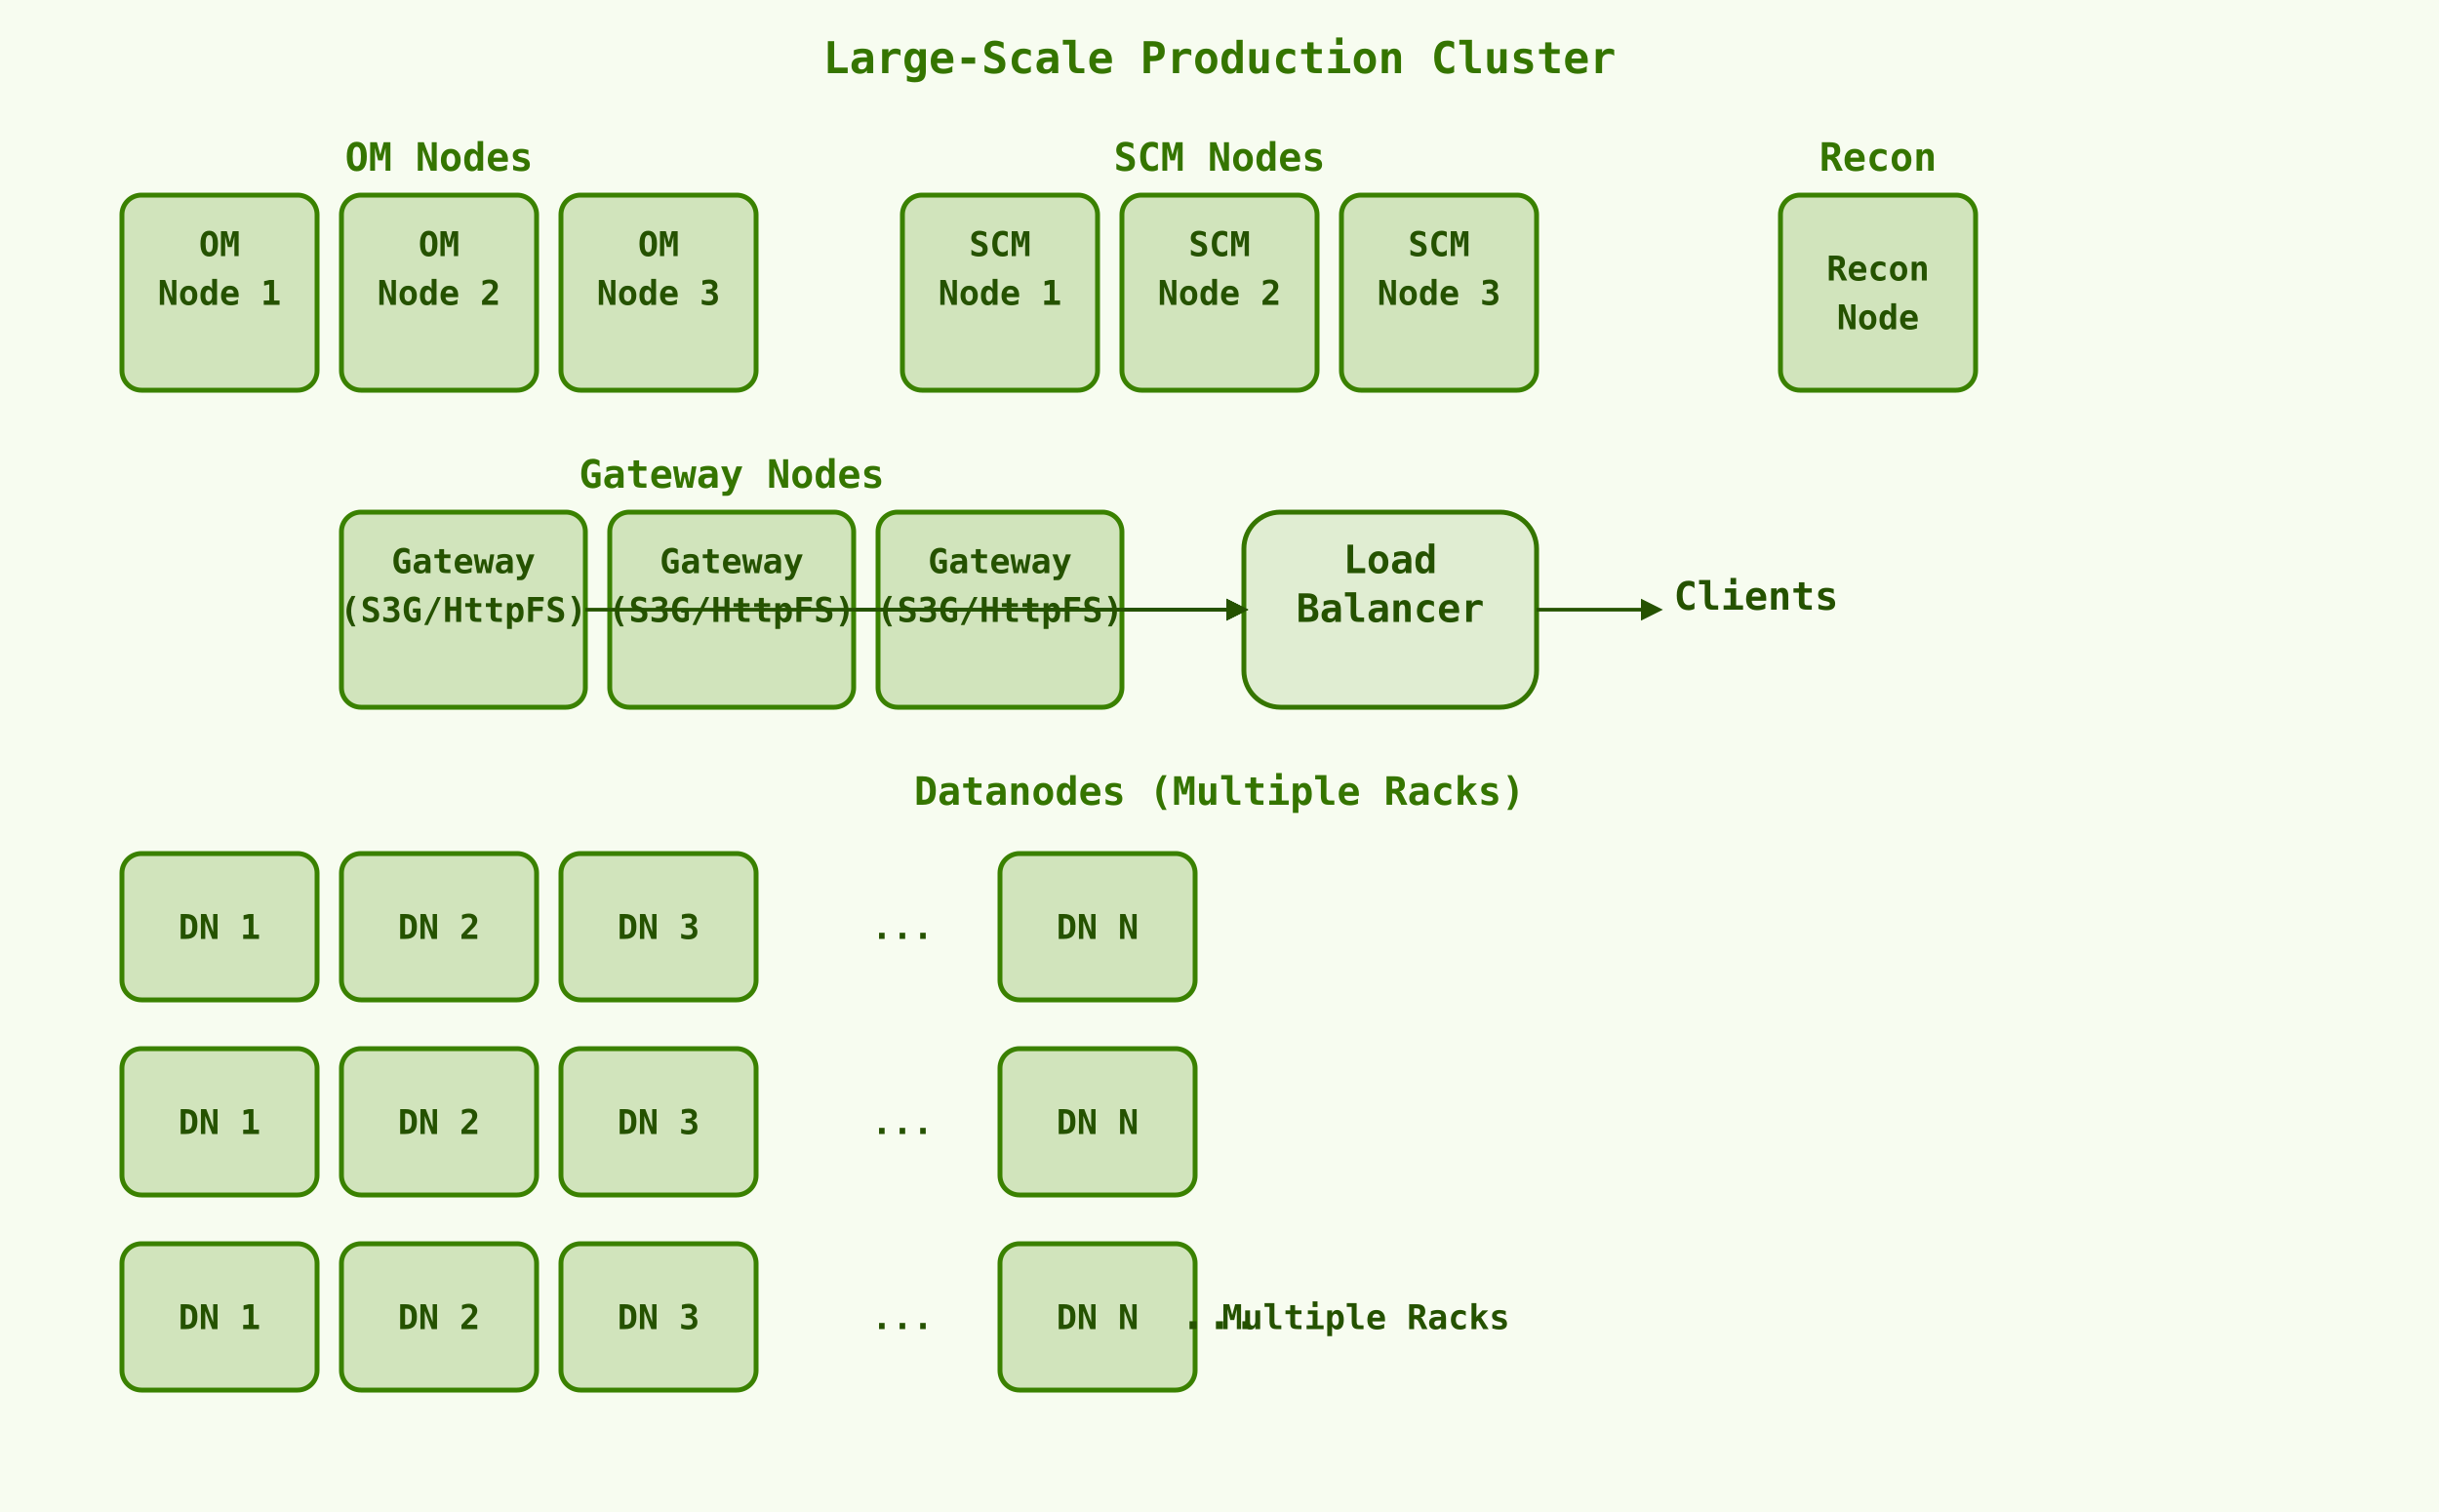
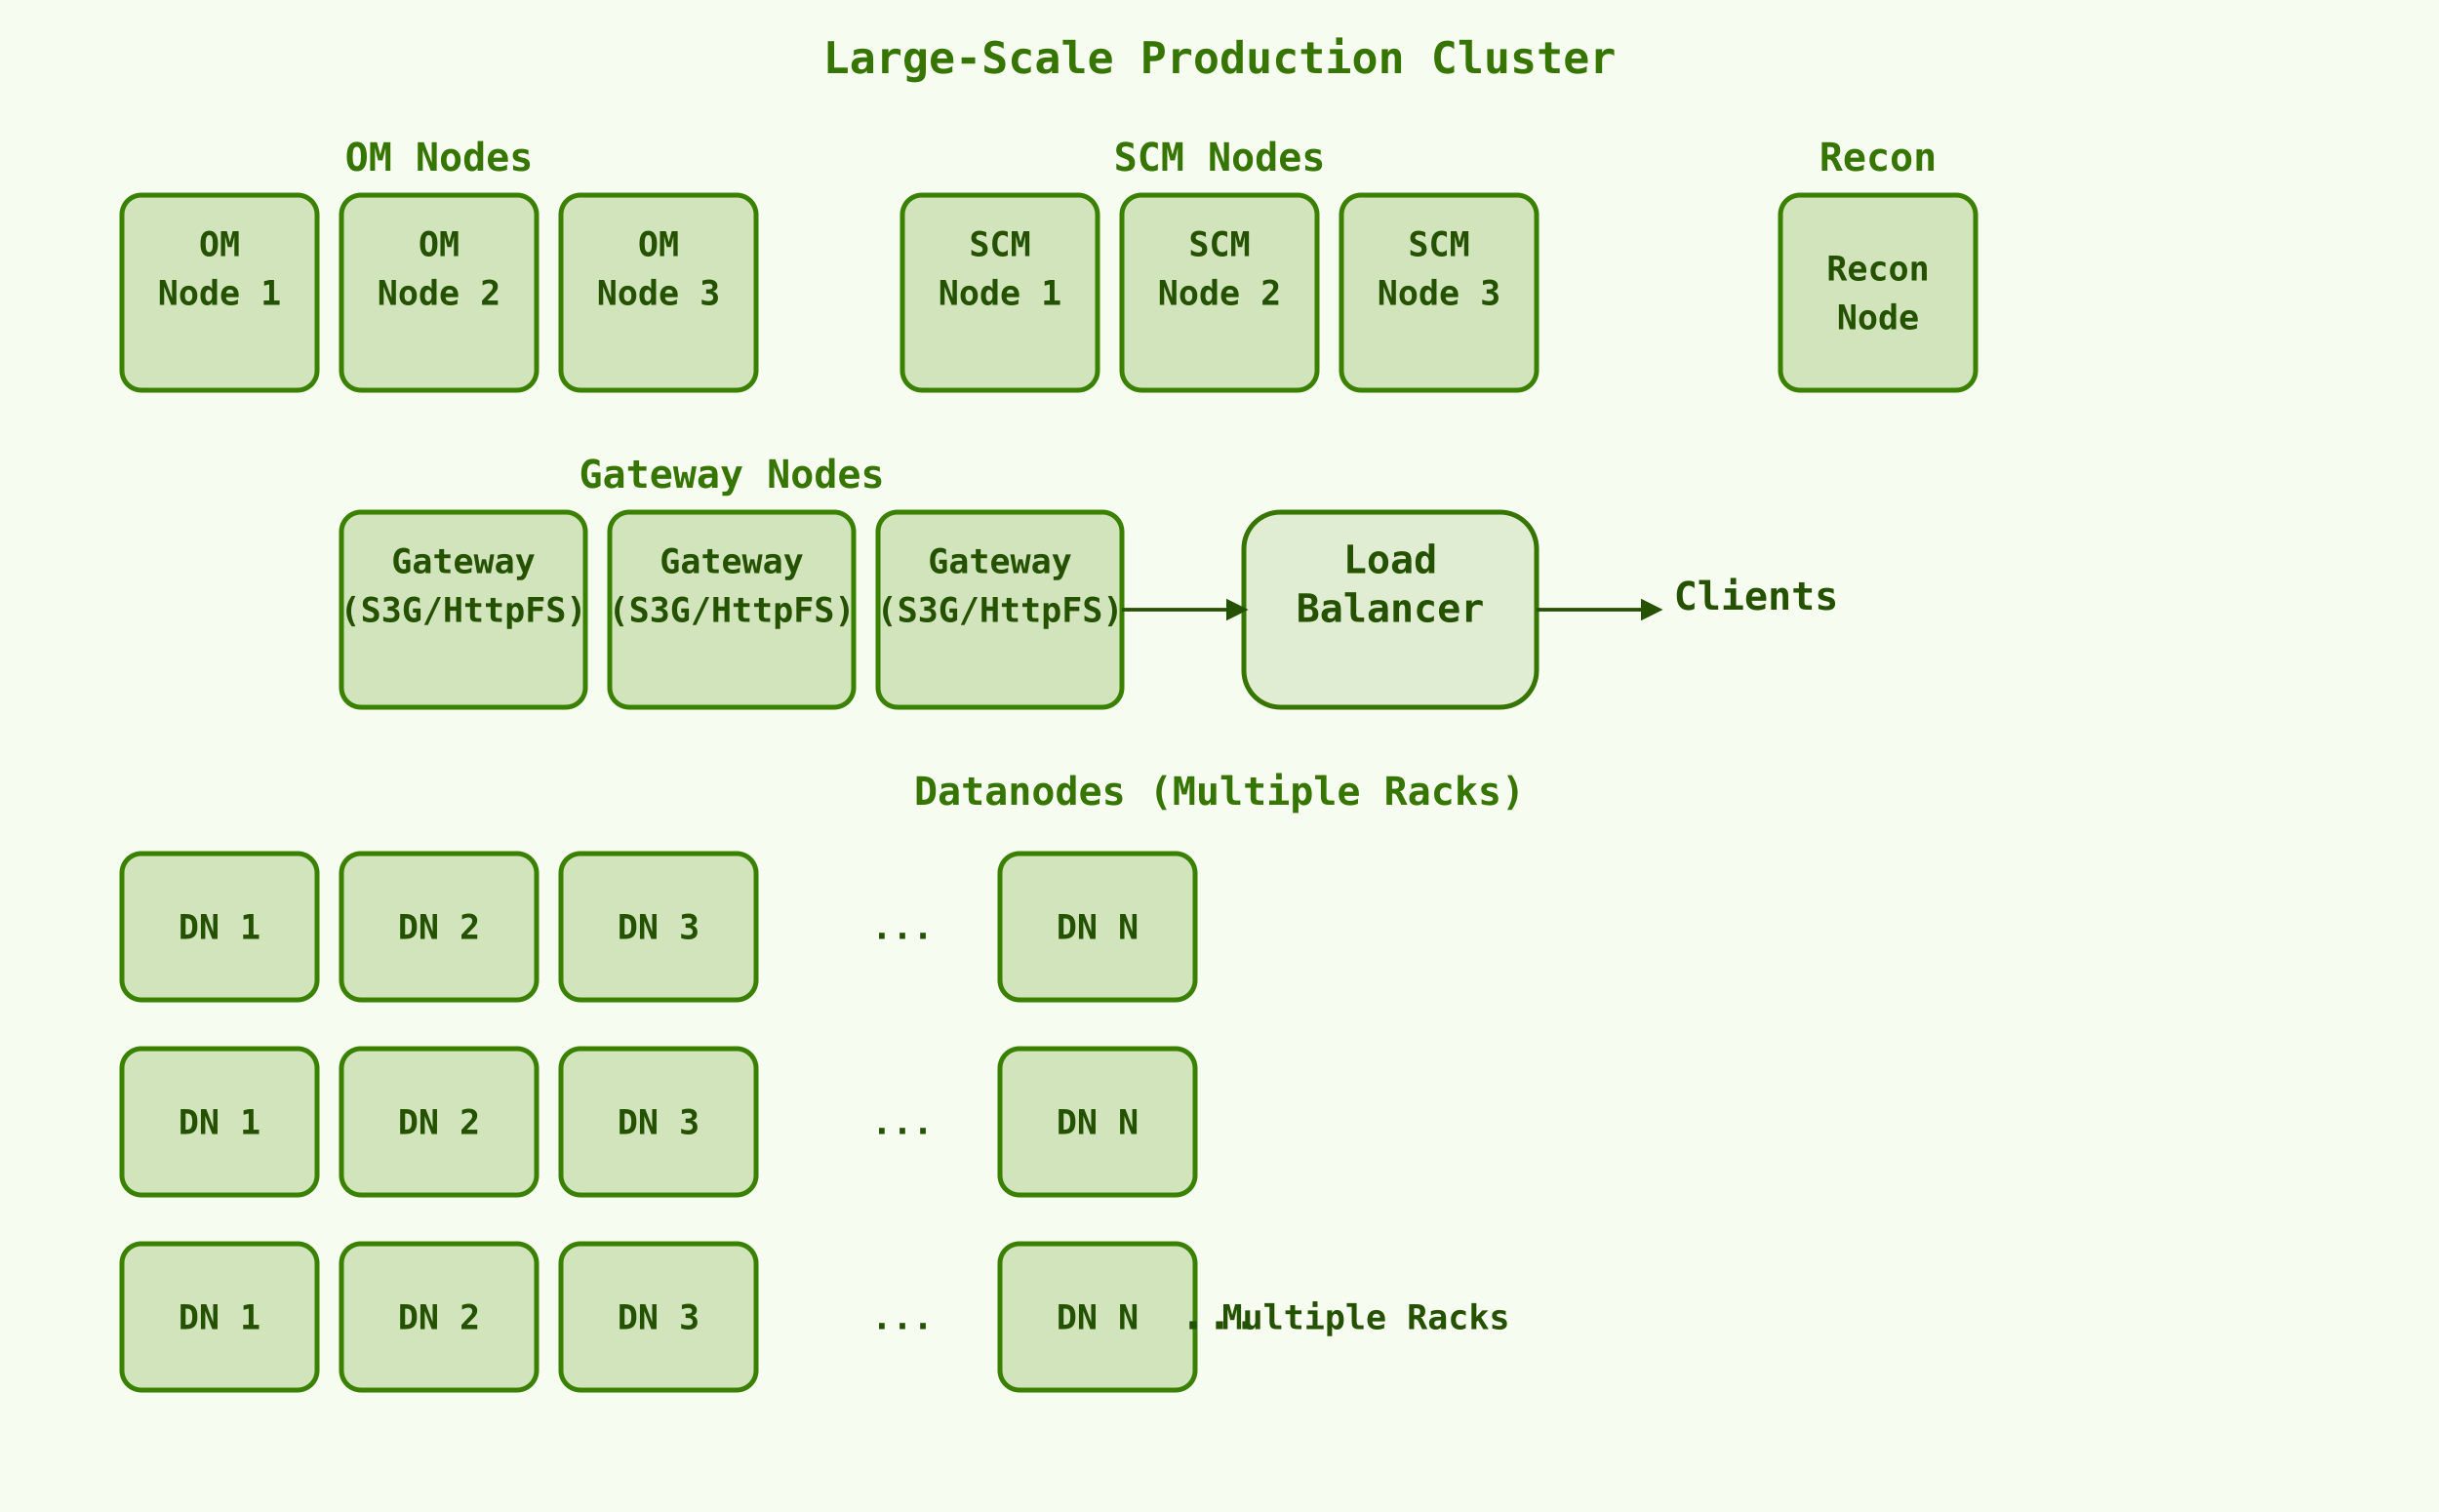
<svg xmlns="http://www.w3.org/2000/svg" width="1000" height="620" font-family="JetBrains Mono, monospace" font-size="12">
  <rect width="1000" height="620" fill="#f7fcf0" />
  <text x="500" y="30" font-family="JetBrains Mono, monospace" font-size="18" text-anchor="middle" fill="#357500" font-weight="bold">Large-Scale Production Cluster</text>
  <style>
        .server-box { fill: #d1e4bc; stroke: #3a8100; stroke-width: 2; rx: 8; ry: 8; }
        .lb-box { fill: #e0edd2; stroke: #357500; stroke-width: 2; rx: 15; ry: 15; }
        .service-box-om { fill: #4c8c2b; stroke: #306900; stroke-width: 2; rx: 4; ry: 4; }
        .service-box-scm { fill: #3a7a1a; stroke: #306900; stroke-width: 2; rx: 4; ry: 4; }
        .service-box-recon { fill: #5fa638; stroke: #3a8100; stroke-width: 2; rx: 4; ry: 4; }
        .service-box-s3g { fill: #96d26e; stroke: #3a8100; stroke-width: 2; rx: 4; ry: 4; }
        .service-box-dn { fill: #5fa638; stroke: #3a8100; stroke-width: 2; rx: 4; ry: 4; }
        .text-label { fill: #255200; text-anchor: middle; font-weight: bold; }
        .service-text { fill: #ffffff; text-anchor: middle; font-weight: bold; }
        .section-label { fill: #357500; text-anchor: middle; font-weight: bold; font-size: 16px; }
        .arrow-line { stroke: #255200; stroke-width: 1.5; marker-end: url(#arrow); }
    </style>
  <defs>
    <marker id="arrow" viewBox="0 0 10 10" refX="8" refY="5" markerWidth="6" markerHeight="6" orient="auto-start-reverse">
      <path d="M 0 0 L 10 5 L 0 10 z" fill="#255200" />
    </marker>
  </defs>
  <text x="180" y="70" class="section-label">OM Nodes</text>
  <rect x="50" y="80" width="80" height="80" class="server-box" />
  <text x="90" y="105" font-size="14" class="text-label">OM</text>
  <text x="90" y="125" font-size="14" class="text-label">Node 1</text>
  <rect x="140" y="80" width="80" height="80" class="server-box" />
  <text x="180" y="105" font-size="14" class="text-label">OM</text>
  <text x="180" y="125" font-size="14" class="text-label">Node 2</text>
  <rect x="230" y="80" width="80" height="80" class="server-box" />
  <text x="270" y="105" font-size="14" class="text-label">OM</text>
  <text x="270" y="125" font-size="14" class="text-label">Node 3</text>
  <text x="500" y="70" class="section-label">SCM Nodes</text>
  <rect x="370" y="80" width="80" height="80" class="server-box" />
  <text x="410" y="105" font-size="14" class="text-label">SCM</text>
  <text x="410" y="125" font-size="14" class="text-label">Node 1</text>
  <rect x="460" y="80" width="80" height="80" class="server-box" />
  <text x="500" y="105" font-size="14" class="text-label">SCM</text>
  <text x="500" y="125" font-size="14" class="text-label">Node 2</text>
  <rect x="550" y="80" width="80" height="80" class="server-box" />
  <text x="590" y="105" font-size="14" class="text-label">SCM</text>
  <text x="590" y="125" font-size="14" class="text-label">Node 3</text>
  <text x="770" y="70" class="section-label">Recon</text>
  <rect x="730" y="80" width="80" height="80" class="server-box" />
  <text x="770" y="115" font-size="14" class="text-label">Recon</text>
  <text x="770" y="135" font-size="14" class="text-label">Node</text>
  <text x="300" y="200" class="section-label">Gateway Nodes</text>
  <rect x="140" y="210" width="100" height="80" class="server-box" />
  <text x="190" y="235" font-size="14" class="text-label">Gateway</text>
  <text x="190" y="255" font-size="14" class="text-label">(S3G/HttpFS)</text>
  <rect x="250" y="210" width="100" height="80" class="server-box" />
  <text x="300" y="235" font-size="14" class="text-label">Gateway</text>
  <text x="300" y="255" font-size="14" class="text-label">(S3G/HttpFS)</text>
  <rect x="360" y="210" width="100" height="80" class="server-box" />
  <text x="410" y="235" font-size="14" class="text-label">Gateway</text>
  <text x="410" y="255" font-size="14" class="text-label">(S3G/HttpFS)</text>
  <rect x="510" y="210" width="120" height="80" class="lb-box" />
  <text x="570" y="235" font-size="16" class="text-label">Load</text>
  <text x="570" y="255" font-size="16" class="text-label">Balancer</text>
  <text x="720" y="250" font-size="16" class="text-label">Clients</text>
  <text x="500" y="330" class="section-label">Datanodes (Multiple Racks)</text>
  <rect x="50" y="350" width="80" height="60" class="server-box" />
  <text x="90" y="385" font-size="14" class="text-label">DN 1</text>
  <rect x="140" y="350" width="80" height="60" class="server-box" />
  <text x="180" y="385" font-size="14" class="text-label">DN 2</text>
  <rect x="230" y="350" width="80" height="60" class="server-box" />
  <text x="270" y="385" font-size="14" class="text-label">DN 3</text>
  <text x="370" y="385" font-size="14" class="text-label">...</text>
  <rect x="410" y="350" width="80" height="60" class="server-box" />
  <text x="450" y="385" font-size="14" class="text-label">DN N</text>
  <rect x="50" y="430" width="80" height="60" class="server-box" />
  <text x="90" y="465" font-size="14" class="text-label">DN 1</text>
  <rect x="140" y="430" width="80" height="60" class="server-box" />
  <text x="180" y="465" font-size="14" class="text-label">DN 2</text>
  <rect x="230" y="430" width="80" height="60" class="server-box" />
  <text x="270" y="465" font-size="14" class="text-label">DN 3</text>
  <text x="370" y="465" font-size="14" class="text-label">...</text>
  <rect x="410" y="430" width="80" height="60" class="server-box" />
  <text x="450" y="465" font-size="14" class="text-label">DN N</text>
  <rect x="50" y="510" width="80" height="60" class="server-box" />
  <text x="90" y="545" font-size="14" class="text-label">DN 1</text>
  <rect x="140" y="510" width="80" height="60" class="server-box" />
  <text x="180" y="545" font-size="14" class="text-label">DN 2</text>
  <rect x="230" y="510" width="80" height="60" class="server-box" />
  <text x="270" y="545" font-size="14" class="text-label">DN 3</text>
  <text x="370" y="545" font-size="14" class="text-label">...</text>
  <rect x="410" y="510" width="80" height="60" class="server-box" />
  <text x="450" y="545" font-size="14" class="text-label">DN N</text>
  <text x="500" y="545" font-size="18" class="text-label">...</text>
  <text x="560" y="545" font-size="14" class="text-label">Multiple Racks</text>
-   <line x1="240" y1="250" x2="510" y2="250" class="arrow-line" />
-   <line x1="350" y1="250" x2="510" y2="250" class="arrow-line" />
  <line x1="460" y1="250" x2="510" y2="250" class="arrow-line" />
  <line x1="630" y1="250" x2="680" y2="250" class="arrow-line" />
</svg>
